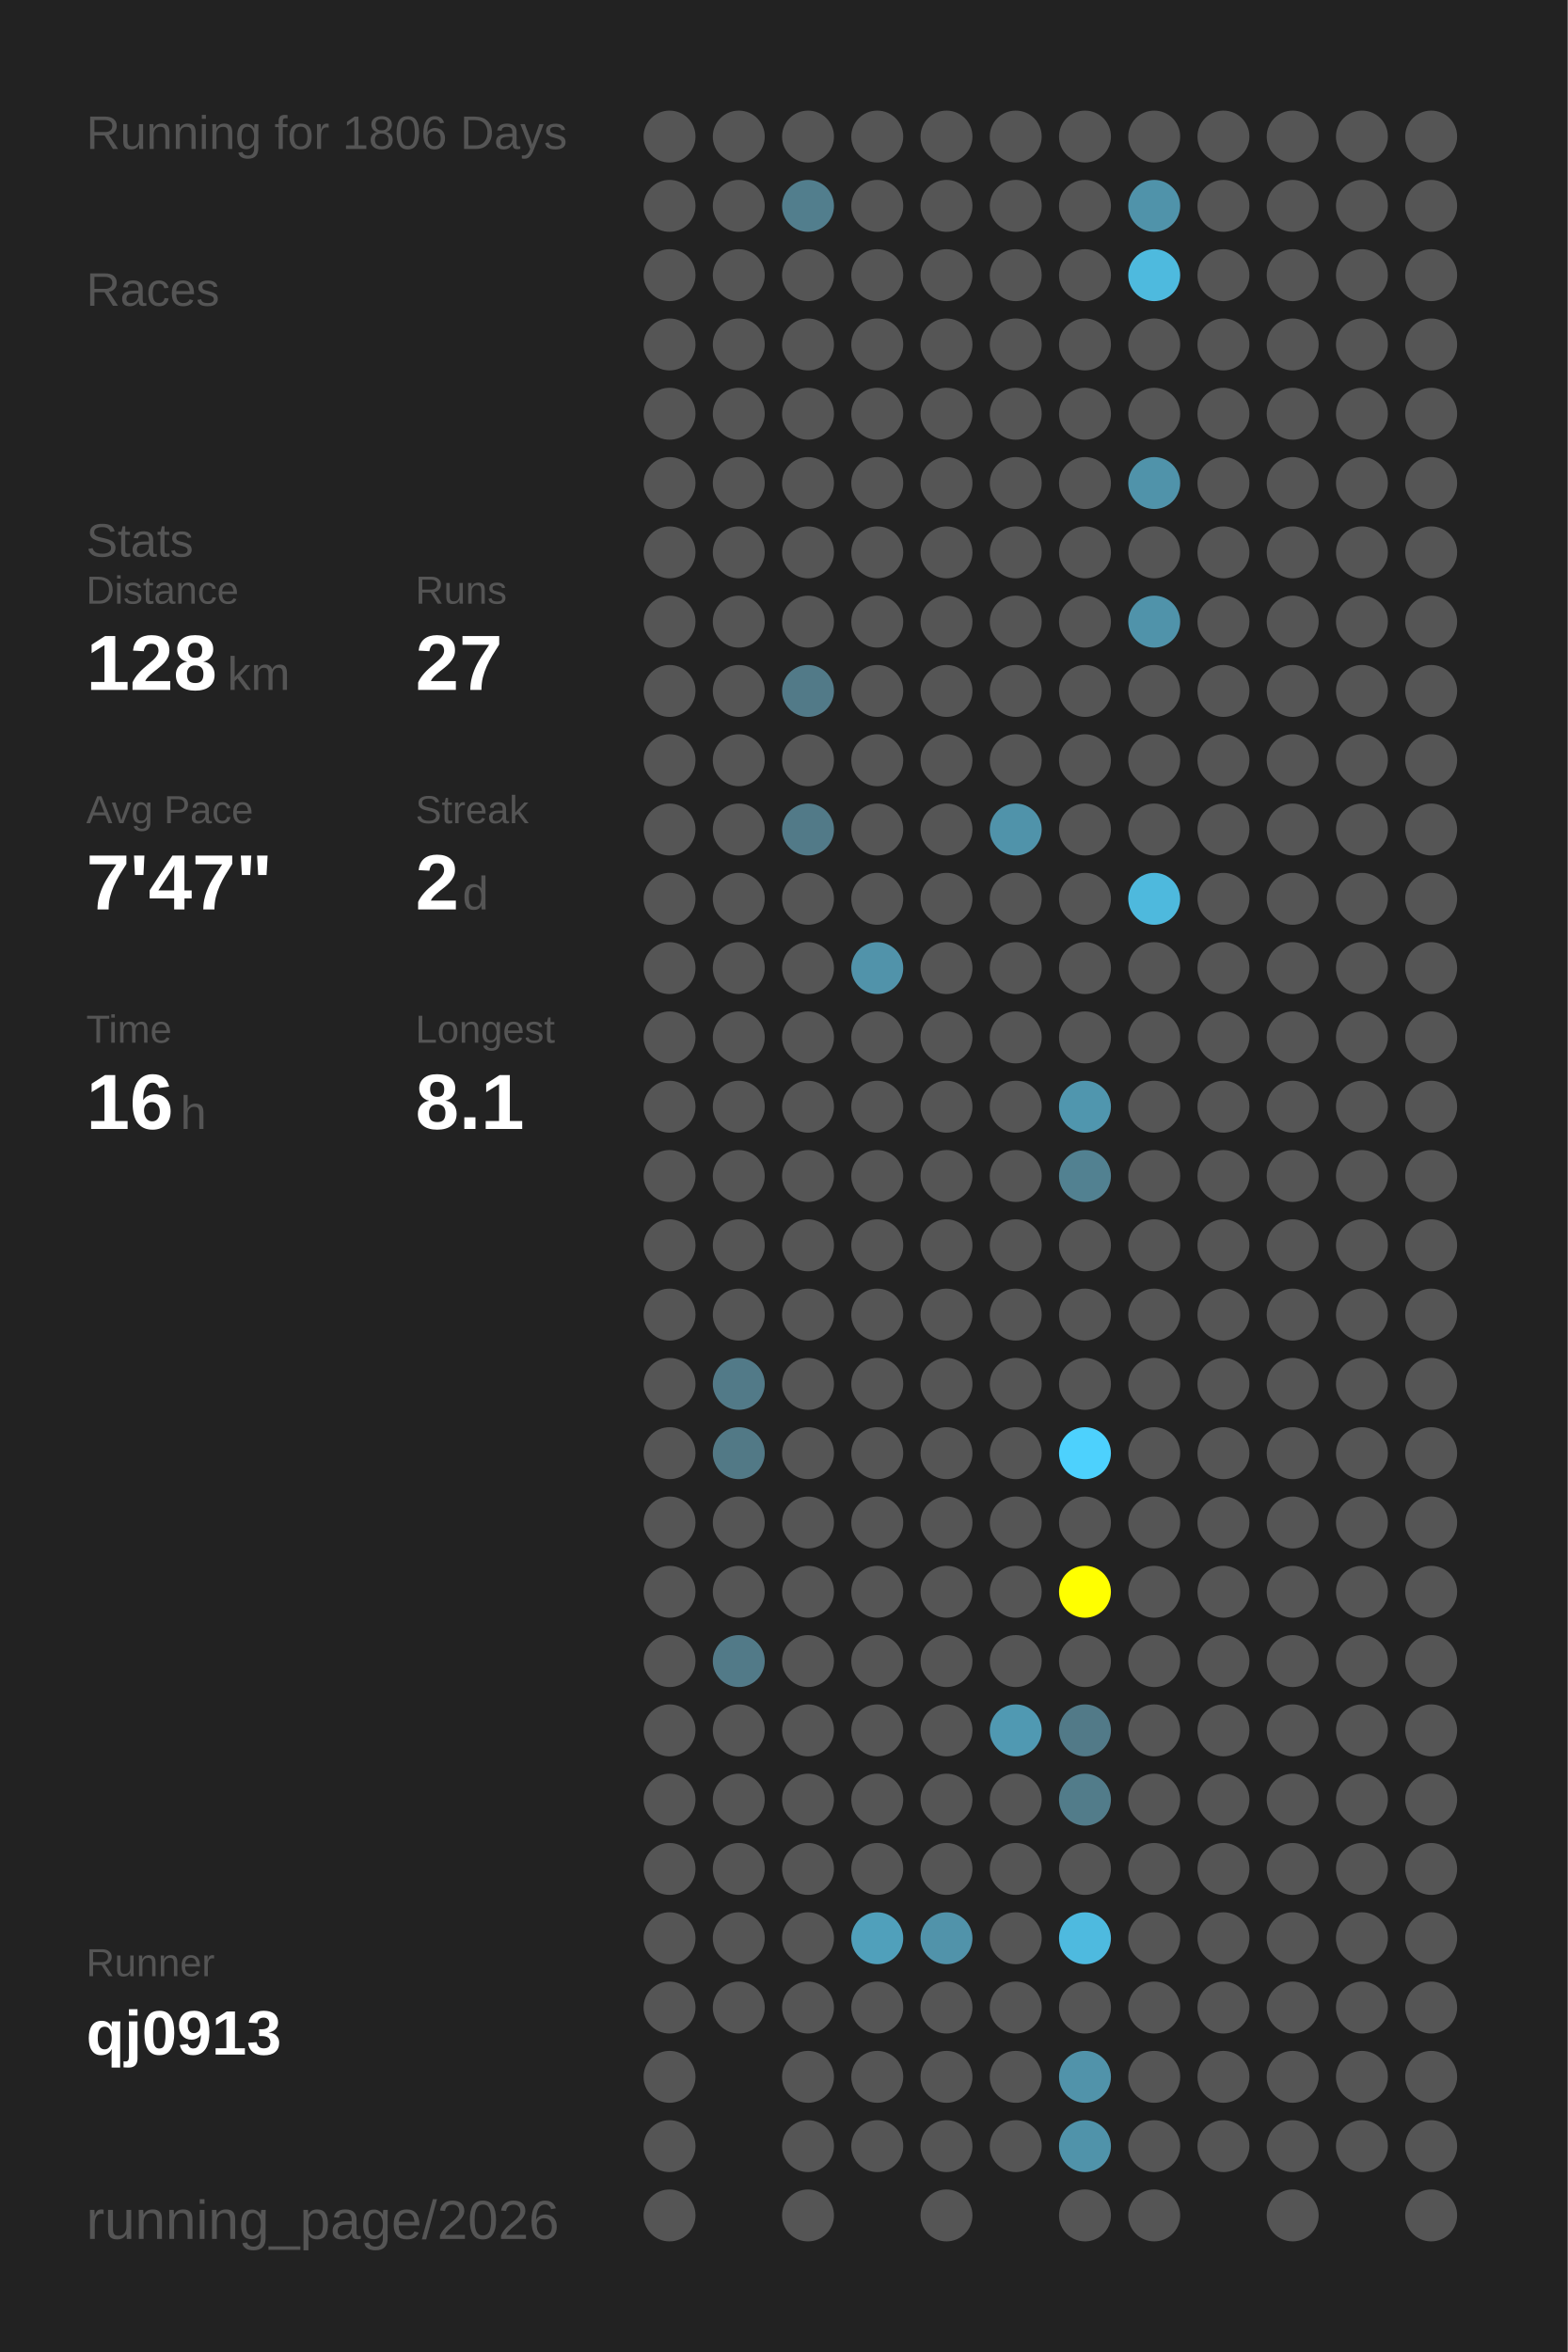
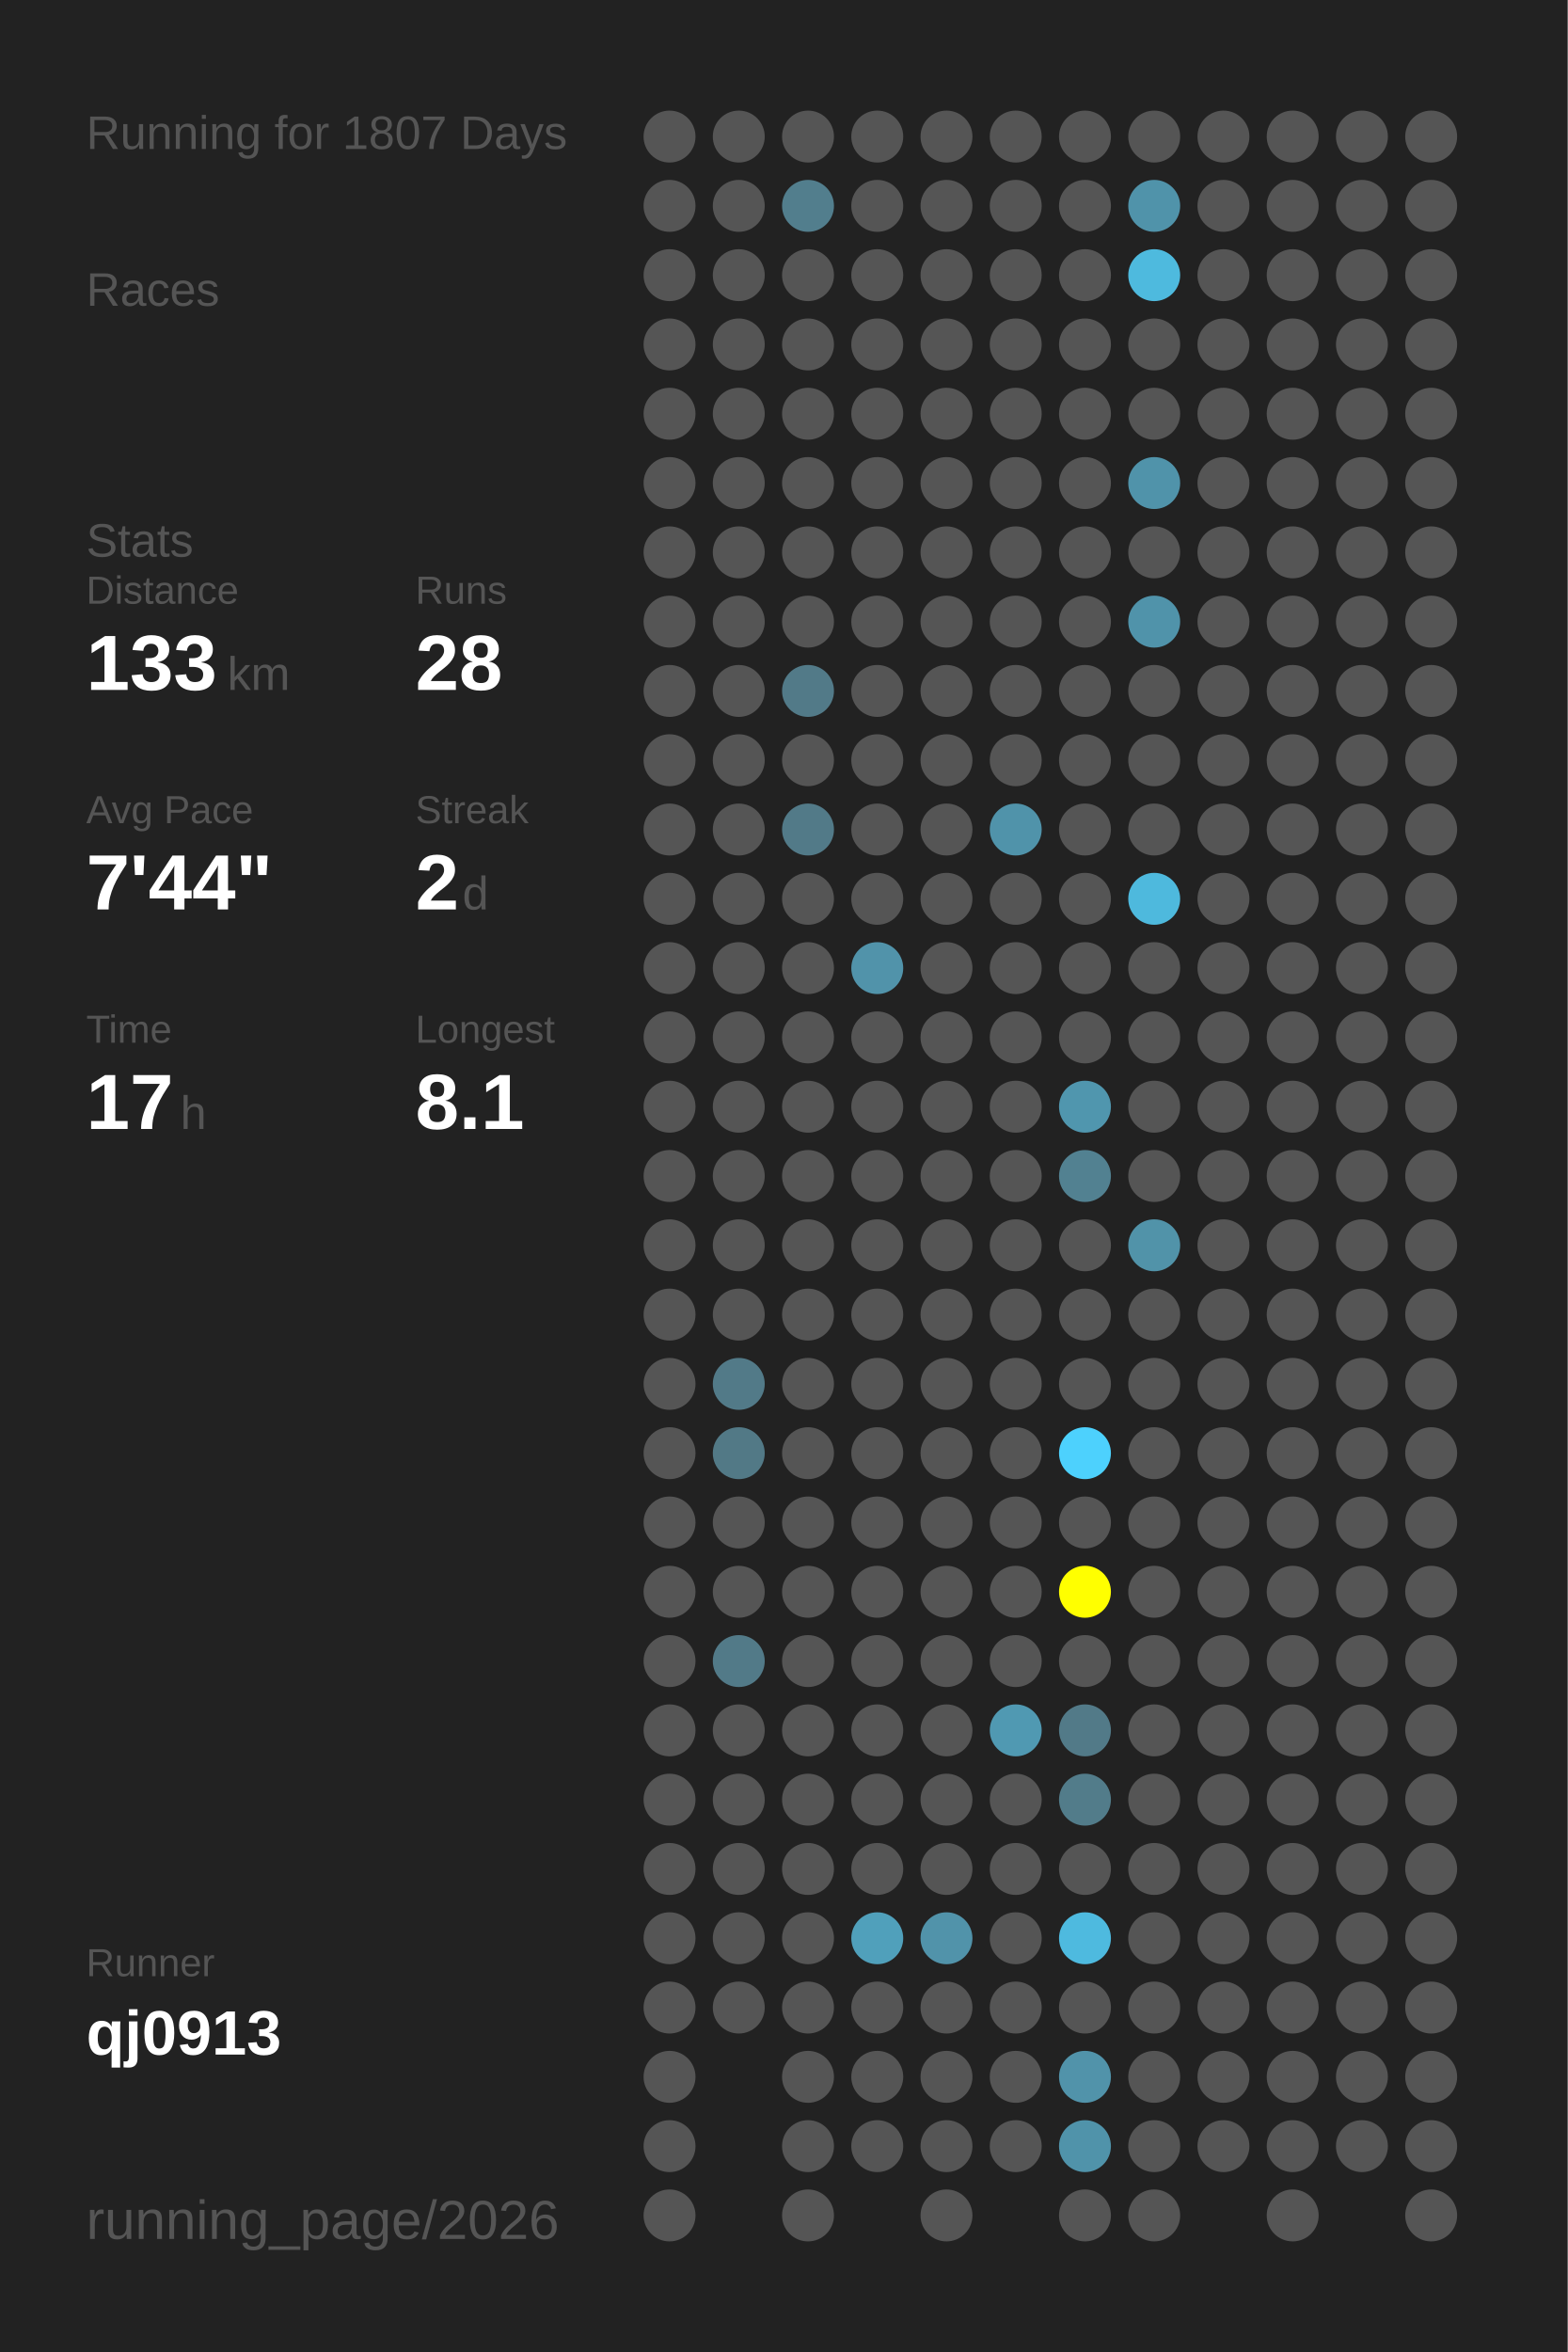
<svg xmlns="http://www.w3.org/2000/svg" baseProfile="full" height="300mm" version="1.1" viewBox="0,0,200,300" width="200mm">
  <defs />
  <rect fill="#222222" height="300" width="200" x="0" y="0" />
-   <text fill="#555555" style="font-size:6px; font-family:Arial;" x="11" y="19">Running for 1806 Days</text>
+   <text fill="#555555" style="font-size:6px; font-family:Arial;" x="11" y="19">Running for 1807 Days</text>
  <text fill="#555555" style="font-size:6px; font-family:Arial;" x="11" y="39">Races</text>
  <text fill="#555555" style="font-size:6px; font-family:Arial;" x="11" y="71">Stats</text>
  <text fill="#555555" style="font-size:5px; font-family:Arial;" x="11" y="77">Distance</text>
-   <text fill="#FFFFFF" style="font-size:10px; font-family:Arial; font-weight:bold;" x="11" y="88">128</text>
+   <text fill="#FFFFFF" style="font-size:10px; font-family:Arial; font-weight:bold;" x="11" y="88">133</text>
  <text fill="#555555" style="font-size:6px; font-family:Arial;" x="29" y="88">km</text>
  <text fill="#555555" style="font-size:5px; font-family:Arial;" x="53" y="77">Runs</text>
-   <text fill="#FFFFFF" style="font-size:10px; font-family:Arial; font-weight:bold;" x="53" y="88">27</text>
+   <text fill="#FFFFFF" style="font-size:10px; font-family:Arial; font-weight:bold;" x="53" y="88">28</text>
  <text fill="#555555" style="font-size:5px; font-family:Arial;" x="11" y="105">Avg Pace</text>
-   <text fill="#FFFFFF" style="font-size:10px; font-family:Arial; font-weight:bold;" x="11" y="116">7'47"</text>
+   <text fill="#FFFFFF" style="font-size:10px; font-family:Arial; font-weight:bold;" x="11" y="116">7'44"</text>
  <text fill="#555555" style="font-size:5px; font-family:Arial;" x="53" y="105">Streak</text>
  <text fill="#FFFFFF" style="font-size:10px; font-family:Arial; font-weight:bold;" x="53" y="116">2</text>
  <text fill="#555555" style="font-size:6px; font-family:Arial;" x="59" y="116">d</text>
  <text fill="#555555" style="font-size:5px; font-family:Arial;" x="11" y="133">Time</text>
-   <text fill="#FFFFFF" style="font-size:10px; font-family:Arial; font-weight:bold;" x="11" y="144">16</text>
+   <text fill="#FFFFFF" style="font-size:10px; font-family:Arial; font-weight:bold;" x="11" y="144">17</text>
  <text fill="#555555" style="font-size:6px; font-family:Arial;" x="23" y="144">h</text>
  <text fill="#555555" style="font-size:5px; font-family:Arial;" x="53" y="133">Longest</text>
  <text fill="#FFFFFF" style="font-size:10px; font-family:Arial; font-weight:bold;" x="53" y="144">8.1</text>
  <text fill="#555555" style="font-size:5px; font-family:Arial;" x="11" y="252.065">Runner</text>
  <text fill="#FFFFFF" style="font-size:8px; font-family:Arial; font-weight:bold;" x="11" y="262.065">qj0913</text>
  <text fill="#555555" style="font-size:7px; font-family:Arial;" x="11" y="285.581">running_page/2026</text>
  <circle cx="85.417" cy="17.419" fill="#555555" r="3.312" />
  <circle cx="85.417" cy="26.258" fill="#555555" r="3.312" />
  <circle cx="85.417" cy="35.097" fill="#555555" r="3.312" />
  <circle cx="85.417" cy="43.935" fill="#555555" r="3.312" />
  <circle cx="85.417" cy="52.774" fill="#555555" r="3.312" />
  <circle cx="85.417" cy="61.613" fill="#555555" r="3.312" />
  <circle cx="85.417" cy="70.452" fill="#555555" r="3.312" />
  <circle cx="85.417" cy="79.29" fill="#555555" r="3.312" />
  <circle cx="85.417" cy="88.129" fill="#555555" r="3.312" />
  <circle cx="85.417" cy="96.968" fill="#555555" r="3.312" />
  <circle cx="85.417" cy="105.806" fill="#555555" r="3.312" />
  <circle cx="85.417" cy="114.645" fill="#555555" r="3.312" />
  <circle cx="85.417" cy="123.484" fill="#555555" r="3.312" />
  <circle cx="85.417" cy="132.323" fill="#555555" r="3.312" />
  <circle cx="85.417" cy="141.161" fill="#555555" r="3.312" />
  <circle cx="85.417" cy="150" fill="#555555" r="3.312" />
  <circle cx="85.417" cy="158.839" fill="#555555" r="3.312" />
  <circle cx="85.417" cy="167.677" fill="#555555" r="3.312" />
  <circle cx="85.417" cy="176.516" fill="#555555" r="3.312" />
  <circle cx="85.417" cy="185.355" fill="#555555" r="3.312" />
  <circle cx="85.417" cy="194.194" fill="#555555" r="3.312" />
  <circle cx="85.417" cy="203.032" fill="#555555" r="3.312" />
  <circle cx="85.417" cy="211.871" fill="#555555" r="3.312" />
  <circle cx="85.417" cy="220.71" fill="#555555" r="3.312" />
  <circle cx="85.417" cy="229.548" fill="#555555" r="3.312" />
  <circle cx="85.417" cy="238.387" fill="#555555" r="3.312" />
  <circle cx="85.417" cy="247.226" fill="#555555" r="3.312" />
  <circle cx="85.417" cy="256.065" fill="#555555" r="3.312" />
  <circle cx="85.417" cy="264.903" fill="#555555" r="3.312" />
  <circle cx="85.417" cy="273.742" fill="#555555" r="3.312" />
  <circle cx="85.417" cy="282.581" fill="#555555" r="3.312" />
  <circle cx="94.25" cy="17.419" fill="#555555" r="3.312" />
  <circle cx="94.25" cy="26.258" fill="#555555" r="3.312" />
  <circle cx="94.25" cy="35.097" fill="#555555" r="3.312" />
  <circle cx="94.25" cy="43.935" fill="#555555" r="3.312" />
  <circle cx="94.25" cy="52.774" fill="#555555" r="3.312" />
  <circle cx="94.25" cy="61.613" fill="#555555" r="3.312" />
  <circle cx="94.25" cy="70.452" fill="#555555" r="3.312" />
  <circle cx="94.25" cy="79.29" fill="#555555" r="3.312" />
  <circle cx="94.25" cy="88.129" fill="#555555" r="3.312" />
  <circle cx="94.25" cy="96.968" fill="#555555" r="3.312" />
  <circle cx="94.25" cy="105.806" fill="#555555" r="3.312" />
  <circle cx="94.25" cy="114.645" fill="#555555" r="3.312" />
  <circle cx="94.25" cy="123.484" fill="#555555" r="3.312" />
  <circle cx="94.25" cy="132.323" fill="#555555" r="3.312" />
  <circle cx="94.25" cy="141.161" fill="#555555" r="3.312" />
  <circle cx="94.25" cy="150" fill="#555555" r="3.312" />
  <circle cx="94.25" cy="158.839" fill="#555555" r="3.312" />
  <circle cx="94.25" cy="167.677" fill="#555555" r="3.312" />
  <circle cx="94.25" cy="176.516" fill="#527a88" r="3.312" />
  <circle cx="94.25" cy="185.355" fill="#527986" r="3.312" />
  <circle cx="94.25" cy="194.194" fill="#555555" r="3.312" />
  <circle cx="94.25" cy="203.032" fill="#555555" r="3.312" />
  <circle cx="94.25" cy="211.871" fill="#527a88" r="3.312" />
  <circle cx="94.25" cy="220.71" fill="#555555" r="3.312" />
  <circle cx="94.25" cy="229.548" fill="#555555" r="3.312" />
  <circle cx="94.25" cy="238.387" fill="#555555" r="3.312" />
  <circle cx="94.25" cy="247.226" fill="#555555" r="3.312" />
  <circle cx="94.25" cy="256.065" fill="#555555" r="3.312" />
  <circle cx="103.083" cy="17.419" fill="#555555" r="3.312" />
  <circle cx="103.083" cy="26.258" fill="#527e8d" r="3.312" />
  <circle cx="103.083" cy="35.097" fill="#555555" r="3.312" />
  <circle cx="103.083" cy="43.935" fill="#555555" r="3.312" />
  <circle cx="103.083" cy="52.774" fill="#555555" r="3.312" />
  <circle cx="103.083" cy="61.613" fill="#555555" r="3.312" />
  <circle cx="103.083" cy="70.452" fill="#555555" r="3.312" />
  <circle cx="103.083" cy="79.29" fill="#555555" r="3.312" />
  <circle cx="103.083" cy="88.129" fill="#527a88" r="3.312" />
  <circle cx="103.083" cy="96.968" fill="#555555" r="3.312" />
  <circle cx="103.083" cy="105.806" fill="#527a88" r="3.312" />
  <circle cx="103.083" cy="114.645" fill="#555555" r="3.312" />
  <circle cx="103.083" cy="123.484" fill="#555555" r="3.312" />
  <circle cx="103.083" cy="132.323" fill="#555555" r="3.312" />
  <circle cx="103.083" cy="141.161" fill="#555555" r="3.312" />
  <circle cx="103.083" cy="150" fill="#555555" r="3.312" />
  <circle cx="103.083" cy="158.839" fill="#555555" r="3.312" />
  <circle cx="103.083" cy="167.677" fill="#555555" r="3.312" />
  <circle cx="103.083" cy="176.516" fill="#555555" r="3.312" />
  <circle cx="103.083" cy="185.355" fill="#555555" r="3.312" />
  <circle cx="103.083" cy="194.194" fill="#555555" r="3.312" />
  <circle cx="103.083" cy="203.032" fill="#555555" r="3.312" />
  <circle cx="103.083" cy="211.871" fill="#555555" r="3.312" />
  <circle cx="103.083" cy="220.71" fill="#555555" r="3.312" />
  <circle cx="103.083" cy="229.548" fill="#555555" r="3.312" />
  <circle cx="103.083" cy="238.387" fill="#555555" r="3.312" />
  <circle cx="103.083" cy="247.226" fill="#555555" r="3.312" />
  <circle cx="103.083" cy="256.065" fill="#555555" r="3.312" />
  <circle cx="103.083" cy="264.903" fill="#555555" r="3.312" />
  <circle cx="103.083" cy="273.742" fill="#555555" r="3.312" />
  <circle cx="103.083" cy="282.581" fill="#555555" r="3.312" />
  <circle cx="111.917" cy="17.419" fill="#555555" r="3.312" />
  <circle cx="111.917" cy="26.258" fill="#555555" r="3.312" />
  <circle cx="111.917" cy="35.097" fill="#555555" r="3.312" />
  <circle cx="111.917" cy="43.935" fill="#555555" r="3.312" />
  <circle cx="111.917" cy="52.774" fill="#555555" r="3.312" />
  <circle cx="111.917" cy="61.613" fill="#555555" r="3.312" />
  <circle cx="111.917" cy="70.452" fill="#555555" r="3.312" />
  <circle cx="111.917" cy="79.29" fill="#555555" r="3.312" />
  <circle cx="111.917" cy="88.129" fill="#555555" r="3.312" />
  <circle cx="111.917" cy="96.968" fill="#555555" r="3.312" />
  <circle cx="111.917" cy="105.806" fill="#555555" r="3.312" />
  <circle cx="111.917" cy="114.645" fill="#555555" r="3.312" />
  <circle cx="111.917" cy="123.484" fill="#5193aa" r="3.312" />
  <circle cx="111.917" cy="132.323" fill="#555555" r="3.312" />
  <circle cx="111.917" cy="141.161" fill="#555555" r="3.312" />
  <circle cx="111.917" cy="150" fill="#555555" r="3.312" />
  <circle cx="111.917" cy="158.839" fill="#555555" r="3.312" />
  <circle cx="111.917" cy="167.677" fill="#555555" r="3.312" />
  <circle cx="111.917" cy="176.516" fill="#555555" r="3.312" />
  <circle cx="111.917" cy="185.355" fill="#555555" r="3.312" />
  <circle cx="111.917" cy="194.194" fill="#555555" r="3.312" />
  <circle cx="111.917" cy="203.032" fill="#555555" r="3.312" />
  <circle cx="111.917" cy="211.871" fill="#555555" r="3.312" />
  <circle cx="111.917" cy="220.71" fill="#555555" r="3.312" />
  <circle cx="111.917" cy="229.548" fill="#555555" r="3.312" />
  <circle cx="111.917" cy="238.387" fill="#555555" r="3.312" />
  <circle cx="111.917" cy="247.226" fill="#50a0bb" r="3.312" />
  <circle cx="111.917" cy="256.065" fill="#555555" r="3.312" />
  <circle cx="111.917" cy="264.903" fill="#555555" r="3.312" />
  <circle cx="111.917" cy="273.742" fill="#555555" r="3.312" />
  <circle cx="120.75" cy="17.419" fill="#555555" r="3.312" />
  <circle cx="120.75" cy="26.258" fill="#555555" r="3.312" />
  <circle cx="120.75" cy="35.097" fill="#555555" r="3.312" />
  <circle cx="120.75" cy="43.935" fill="#555555" r="3.312" />
  <circle cx="120.75" cy="52.774" fill="#555555" r="3.312" />
  <circle cx="120.75" cy="61.613" fill="#555555" r="3.312" />
  <circle cx="120.75" cy="70.452" fill="#555555" r="3.312" />
  <circle cx="120.75" cy="79.29" fill="#555555" r="3.312" />
  <circle cx="120.75" cy="88.129" fill="#555555" r="3.312" />
  <circle cx="120.75" cy="96.968" fill="#555555" r="3.312" />
  <circle cx="120.75" cy="105.806" fill="#555555" r="3.312" />
  <circle cx="120.75" cy="114.645" fill="#555555" r="3.312" />
  <circle cx="120.75" cy="123.484" fill="#555555" r="3.312" />
  <circle cx="120.75" cy="132.323" fill="#555555" r="3.312" />
  <circle cx="120.75" cy="141.161" fill="#555555" r="3.312" />
  <circle cx="120.75" cy="150" fill="#555555" r="3.312" />
  <circle cx="120.75" cy="158.839" fill="#555555" r="3.312" />
  <circle cx="120.75" cy="167.677" fill="#555555" r="3.312" />
  <circle cx="120.75" cy="176.516" fill="#555555" r="3.312" />
  <circle cx="120.75" cy="185.355" fill="#555555" r="3.312" />
  <circle cx="120.75" cy="194.194" fill="#555555" r="3.312" />
  <circle cx="120.75" cy="203.032" fill="#555555" r="3.312" />
  <circle cx="120.75" cy="211.871" fill="#555555" r="3.312" />
  <circle cx="120.75" cy="220.71" fill="#555555" r="3.312" />
  <circle cx="120.75" cy="229.548" fill="#555555" r="3.312" />
  <circle cx="120.75" cy="238.387" fill="#555555" r="3.312" />
  <circle cx="120.75" cy="247.226" fill="#5193aa" r="3.312" />
  <circle cx="120.75" cy="256.065" fill="#555555" r="3.312" />
  <circle cx="120.75" cy="264.903" fill="#555555" r="3.312" />
  <circle cx="120.75" cy="273.742" fill="#555555" r="3.312" />
  <circle cx="120.75" cy="282.581" fill="#555555" r="3.312" />
  <circle cx="129.583" cy="17.419" fill="#555555" r="3.312" />
  <circle cx="129.583" cy="26.258" fill="#555555" r="3.312" />
  <circle cx="129.583" cy="35.097" fill="#555555" r="3.312" />
  <circle cx="129.583" cy="43.935" fill="#555555" r="3.312" />
  <circle cx="129.583" cy="52.774" fill="#555555" r="3.312" />
  <circle cx="129.583" cy="61.613" fill="#555555" r="3.312" />
  <circle cx="129.583" cy="70.452" fill="#555555" r="3.312" />
  <circle cx="129.583" cy="79.29" fill="#555555" r="3.312" />
  <circle cx="129.583" cy="88.129" fill="#555555" r="3.312" />
  <circle cx="129.583" cy="96.968" fill="#555555" r="3.312" />
  <circle cx="129.583" cy="105.806" fill="#5093aa" r="3.312" />
  <circle cx="129.583" cy="114.645" fill="#555555" r="3.312" />
  <circle cx="129.583" cy="123.484" fill="#555555" r="3.312" />
  <circle cx="129.583" cy="132.323" fill="#555555" r="3.312" />
  <circle cx="129.583" cy="141.161" fill="#555555" r="3.312" />
  <circle cx="129.583" cy="150" fill="#555555" r="3.312" />
  <circle cx="129.583" cy="158.839" fill="#555555" r="3.312" />
  <circle cx="129.583" cy="167.677" fill="#555555" r="3.312" />
  <circle cx="129.583" cy="176.516" fill="#555555" r="3.312" />
  <circle cx="129.583" cy="185.355" fill="#555555" r="3.312" />
  <circle cx="129.583" cy="194.194" fill="#555555" r="3.312" />
  <circle cx="129.583" cy="203.032" fill="#555555" r="3.312" />
  <circle cx="129.583" cy="211.871" fill="#555555" r="3.312" />
  <circle cx="129.583" cy="220.71" fill="#5099b2" r="3.312" />
  <circle cx="129.583" cy="229.548" fill="#555555" r="3.312" />
  <circle cx="129.583" cy="238.387" fill="#555555" r="3.312" />
  <circle cx="129.583" cy="247.226" fill="#555555" r="3.312" />
  <circle cx="129.583" cy="256.065" fill="#555555" r="3.312" />
  <circle cx="129.583" cy="264.903" fill="#555555" r="3.312" />
  <circle cx="129.583" cy="273.742" fill="#555555" r="3.312" />
  <circle cx="138.417" cy="17.419" fill="#555555" r="3.312" />
  <circle cx="138.417" cy="26.258" fill="#555555" r="3.312" />
  <circle cx="138.417" cy="35.097" fill="#555555" r="3.312" />
  <circle cx="138.417" cy="43.935" fill="#555555" r="3.312" />
  <circle cx="138.417" cy="52.774" fill="#555555" r="3.312" />
  <circle cx="138.417" cy="61.613" fill="#555555" r="3.312" />
  <circle cx="138.417" cy="70.452" fill="#555555" r="3.312" />
  <circle cx="138.417" cy="79.29" fill="#555555" r="3.312" />
  <circle cx="138.417" cy="88.129" fill="#555555" r="3.312" />
  <circle cx="138.417" cy="96.968" fill="#555555" r="3.312" />
  <circle cx="138.417" cy="105.806" fill="#555555" r="3.312" />
  <circle cx="138.417" cy="114.645" fill="#555555" r="3.312" />
  <circle cx="138.417" cy="123.484" fill="#555555" r="3.312" />
  <circle cx="138.417" cy="132.323" fill="#555555" r="3.312" />
  <circle cx="138.417" cy="141.161" fill="#5096ae" r="3.312" />
  <circle cx="138.417" cy="150" fill="#528191" r="3.312" />
  <circle cx="138.417" cy="158.839" fill="#555555" r="3.312" />
  <circle cx="138.417" cy="167.677" fill="#555555" r="3.312" />
  <circle cx="138.417" cy="176.516" fill="#555555" r="3.312" />
  <circle cx="138.417" cy="185.355" fill="#4dd1fd" r="3.312" />
  <circle cx="138.417" cy="194.194" fill="#555555" r="3.312" />
  <circle cx="138.417" cy="203.032" fill="#FFFF00" r="3.312" />
  <circle cx="138.417" cy="211.871" fill="#555555" r="3.312" />
  <circle cx="138.417" cy="220.71" fill="#527a88" r="3.312" />
  <circle cx="138.417" cy="229.548" fill="#527c8a" r="3.312" />
  <circle cx="138.417" cy="238.387" fill="#555555" r="3.312" />
  <circle cx="138.417" cy="247.226" fill="#4ebadf" r="3.312" />
  <circle cx="138.417" cy="256.065" fill="#555555" r="3.312" />
  <circle cx="138.417" cy="264.903" fill="#5193aa" r="3.312" />
  <circle cx="138.417" cy="273.742" fill="#5093aa" r="3.312" />
  <circle cx="138.417" cy="282.581" fill="#555555" r="3.312" />
  <circle cx="147.25" cy="17.419" fill="#555555" r="3.312" />
  <circle cx="147.25" cy="26.258" fill="#5093aa" r="3.312" />
  <circle cx="147.25" cy="35.097" fill="#4ebade" r="3.312" />
  <circle cx="147.25" cy="43.935" fill="#555555" r="3.312" />
  <circle cx="147.25" cy="52.774" fill="#555555" r="3.312" />
  <circle cx="147.25" cy="61.613" fill="#5093aa" r="3.312" />
  <circle cx="147.25" cy="70.452" fill="#555555" r="3.312" />
  <circle cx="147.25" cy="79.29" fill="#5093aa" r="3.312" />
  <circle cx="147.25" cy="88.129" fill="#555555" r="3.312" />
  <circle cx="147.25" cy="96.968" fill="#555555" r="3.312" />
  <circle cx="147.25" cy="105.806" fill="#555555" r="3.312" />
  <circle cx="147.25" cy="114.645" fill="#4eb9dd" r="3.312" />
  <circle cx="147.25" cy="123.484" fill="#555555" r="3.312" />
  <circle cx="147.25" cy="132.323" fill="#555555" r="3.312" />
  <circle cx="147.25" cy="141.161" fill="#555555" r="3.312" />
  <circle cx="147.25" cy="150" fill="#555555" r="3.312" />
-   <circle cx="147.25" cy="158.839" fill="#555555" r="3.312" />
+   <circle cx="147.25" cy="158.839" fill="#5193a9" r="3.312" />
  <circle cx="147.25" cy="167.677" fill="#555555" r="3.312" />
  <circle cx="147.25" cy="176.516" fill="#555555" r="3.312" />
  <circle cx="147.25" cy="185.355" fill="#555555" r="3.312" />
  <circle cx="147.25" cy="194.194" fill="#555555" r="3.312" />
  <circle cx="147.25" cy="203.032" fill="#555555" r="3.312" />
  <circle cx="147.25" cy="211.871" fill="#555555" r="3.312" />
  <circle cx="147.25" cy="220.71" fill="#555555" r="3.312" />
  <circle cx="147.25" cy="229.548" fill="#555555" r="3.312" />
  <circle cx="147.25" cy="238.387" fill="#555555" r="3.312" />
  <circle cx="147.25" cy="247.226" fill="#555555" r="3.312" />
  <circle cx="147.25" cy="256.065" fill="#555555" r="3.312" />
  <circle cx="147.25" cy="264.903" fill="#555555" r="3.312" />
  <circle cx="147.25" cy="273.742" fill="#555555" r="3.312" />
  <circle cx="147.25" cy="282.581" fill="#555555" r="3.312" />
  <circle cx="156.083" cy="17.419" fill="#555555" r="3.312" />
  <circle cx="156.083" cy="26.258" fill="#555555" r="3.312" />
  <circle cx="156.083" cy="35.097" fill="#555555" r="3.312" />
  <circle cx="156.083" cy="43.935" fill="#555555" r="3.312" />
  <circle cx="156.083" cy="52.774" fill="#555555" r="3.312" />
  <circle cx="156.083" cy="61.613" fill="#555555" r="3.312" />
  <circle cx="156.083" cy="70.452" fill="#555555" r="3.312" />
  <circle cx="156.083" cy="79.29" fill="#555555" r="3.312" />
  <circle cx="156.083" cy="88.129" fill="#555555" r="3.312" />
  <circle cx="156.083" cy="96.968" fill="#555555" r="3.312" />
  <circle cx="156.083" cy="105.806" fill="#555555" r="3.312" />
  <circle cx="156.083" cy="114.645" fill="#555555" r="3.312" />
  <circle cx="156.083" cy="123.484" fill="#555555" r="3.312" />
  <circle cx="156.083" cy="132.323" fill="#555555" r="3.312" />
  <circle cx="156.083" cy="141.161" fill="#555555" r="3.312" />
  <circle cx="156.083" cy="150" fill="#555555" r="3.312" />
  <circle cx="156.083" cy="158.839" fill="#555555" r="3.312" />
  <circle cx="156.083" cy="167.677" fill="#555555" r="3.312" />
  <circle cx="156.083" cy="176.516" fill="#555555" r="3.312" />
  <circle cx="156.083" cy="185.355" fill="#555555" r="3.312" />
  <circle cx="156.083" cy="194.194" fill="#555555" r="3.312" />
  <circle cx="156.083" cy="203.032" fill="#555555" r="3.312" />
  <circle cx="156.083" cy="211.871" fill="#555555" r="3.312" />
  <circle cx="156.083" cy="220.71" fill="#555555" r="3.312" />
  <circle cx="156.083" cy="229.548" fill="#555555" r="3.312" />
  <circle cx="156.083" cy="238.387" fill="#555555" r="3.312" />
  <circle cx="156.083" cy="247.226" fill="#555555" r="3.312" />
  <circle cx="156.083" cy="256.065" fill="#555555" r="3.312" />
  <circle cx="156.083" cy="264.903" fill="#555555" r="3.312" />
  <circle cx="156.083" cy="273.742" fill="#555555" r="3.312" />
  <circle cx="164.917" cy="17.419" fill="#555555" r="3.312" />
  <circle cx="164.917" cy="26.258" fill="#555555" r="3.312" />
  <circle cx="164.917" cy="35.097" fill="#555555" r="3.312" />
  <circle cx="164.917" cy="43.935" fill="#555555" r="3.312" />
  <circle cx="164.917" cy="52.774" fill="#555555" r="3.312" />
  <circle cx="164.917" cy="61.613" fill="#555555" r="3.312" />
  <circle cx="164.917" cy="70.452" fill="#555555" r="3.312" />
  <circle cx="164.917" cy="79.29" fill="#555555" r="3.312" />
  <circle cx="164.917" cy="88.129" fill="#555555" r="3.312" />
  <circle cx="164.917" cy="96.968" fill="#555555" r="3.312" />
  <circle cx="164.917" cy="105.806" fill="#555555" r="3.312" />
  <circle cx="164.917" cy="114.645" fill="#555555" r="3.312" />
  <circle cx="164.917" cy="123.484" fill="#555555" r="3.312" />
  <circle cx="164.917" cy="132.323" fill="#555555" r="3.312" />
  <circle cx="164.917" cy="141.161" fill="#555555" r="3.312" />
  <circle cx="164.917" cy="150" fill="#555555" r="3.312" />
  <circle cx="164.917" cy="158.839" fill="#555555" r="3.312" />
  <circle cx="164.917" cy="167.677" fill="#555555" r="3.312" />
  <circle cx="164.917" cy="176.516" fill="#555555" r="3.312" />
  <circle cx="164.917" cy="185.355" fill="#555555" r="3.312" />
  <circle cx="164.917" cy="194.194" fill="#555555" r="3.312" />
  <circle cx="164.917" cy="203.032" fill="#555555" r="3.312" />
  <circle cx="164.917" cy="211.871" fill="#555555" r="3.312" />
  <circle cx="164.917" cy="220.71" fill="#555555" r="3.312" />
  <circle cx="164.917" cy="229.548" fill="#555555" r="3.312" />
  <circle cx="164.917" cy="238.387" fill="#555555" r="3.312" />
  <circle cx="164.917" cy="247.226" fill="#555555" r="3.312" />
  <circle cx="164.917" cy="256.065" fill="#555555" r="3.312" />
  <circle cx="164.917" cy="264.903" fill="#555555" r="3.312" />
  <circle cx="164.917" cy="273.742" fill="#555555" r="3.312" />
  <circle cx="164.917" cy="282.581" fill="#555555" r="3.312" />
  <circle cx="173.75" cy="17.419" fill="#555555" r="3.312" />
  <circle cx="173.75" cy="26.258" fill="#555555" r="3.312" />
  <circle cx="173.75" cy="35.097" fill="#555555" r="3.312" />
  <circle cx="173.75" cy="43.935" fill="#555555" r="3.312" />
  <circle cx="173.75" cy="52.774" fill="#555555" r="3.312" />
  <circle cx="173.75" cy="61.613" fill="#555555" r="3.312" />
  <circle cx="173.75" cy="70.452" fill="#555555" r="3.312" />
  <circle cx="173.75" cy="79.29" fill="#555555" r="3.312" />
  <circle cx="173.75" cy="88.129" fill="#555555" r="3.312" />
  <circle cx="173.75" cy="96.968" fill="#555555" r="3.312" />
  <circle cx="173.75" cy="105.806" fill="#555555" r="3.312" />
  <circle cx="173.75" cy="114.645" fill="#555555" r="3.312" />
  <circle cx="173.75" cy="123.484" fill="#555555" r="3.312" />
  <circle cx="173.75" cy="132.323" fill="#555555" r="3.312" />
  <circle cx="173.75" cy="141.161" fill="#555555" r="3.312" />
  <circle cx="173.75" cy="150" fill="#555555" r="3.312" />
  <circle cx="173.75" cy="158.839" fill="#555555" r="3.312" />
  <circle cx="173.75" cy="167.677" fill="#555555" r="3.312" />
  <circle cx="173.75" cy="176.516" fill="#555555" r="3.312" />
  <circle cx="173.75" cy="185.355" fill="#555555" r="3.312" />
  <circle cx="173.75" cy="194.194" fill="#555555" r="3.312" />
  <circle cx="173.75" cy="203.032" fill="#555555" r="3.312" />
  <circle cx="173.75" cy="211.871" fill="#555555" r="3.312" />
  <circle cx="173.75" cy="220.71" fill="#555555" r="3.312" />
  <circle cx="173.75" cy="229.548" fill="#555555" r="3.312" />
  <circle cx="173.75" cy="238.387" fill="#555555" r="3.312" />
  <circle cx="173.75" cy="247.226" fill="#555555" r="3.312" />
  <circle cx="173.75" cy="256.065" fill="#555555" r="3.312" />
  <circle cx="173.75" cy="264.903" fill="#555555" r="3.312" />
  <circle cx="173.75" cy="273.742" fill="#555555" r="3.312" />
  <circle cx="182.583" cy="17.419" fill="#555555" r="3.312" />
  <circle cx="182.583" cy="26.258" fill="#555555" r="3.312" />
  <circle cx="182.583" cy="35.097" fill="#555555" r="3.312" />
  <circle cx="182.583" cy="43.935" fill="#555555" r="3.312" />
  <circle cx="182.583" cy="52.774" fill="#555555" r="3.312" />
  <circle cx="182.583" cy="61.613" fill="#555555" r="3.312" />
  <circle cx="182.583" cy="70.452" fill="#555555" r="3.312" />
  <circle cx="182.583" cy="79.29" fill="#555555" r="3.312" />
  <circle cx="182.583" cy="88.129" fill="#555555" r="3.312" />
  <circle cx="182.583" cy="96.968" fill="#555555" r="3.312" />
  <circle cx="182.583" cy="105.806" fill="#555555" r="3.312" />
  <circle cx="182.583" cy="114.645" fill="#555555" r="3.312" />
  <circle cx="182.583" cy="123.484" fill="#555555" r="3.312" />
  <circle cx="182.583" cy="132.323" fill="#555555" r="3.312" />
  <circle cx="182.583" cy="141.161" fill="#555555" r="3.312" />
  <circle cx="182.583" cy="150" fill="#555555" r="3.312" />
  <circle cx="182.583" cy="158.839" fill="#555555" r="3.312" />
  <circle cx="182.583" cy="167.677" fill="#555555" r="3.312" />
  <circle cx="182.583" cy="176.516" fill="#555555" r="3.312" />
  <circle cx="182.583" cy="185.355" fill="#555555" r="3.312" />
  <circle cx="182.583" cy="194.194" fill="#555555" r="3.312" />
  <circle cx="182.583" cy="203.032" fill="#555555" r="3.312" />
  <circle cx="182.583" cy="211.871" fill="#555555" r="3.312" />
  <circle cx="182.583" cy="220.71" fill="#555555" r="3.312" />
  <circle cx="182.583" cy="229.548" fill="#555555" r="3.312" />
  <circle cx="182.583" cy="238.387" fill="#555555" r="3.312" />
  <circle cx="182.583" cy="247.226" fill="#555555" r="3.312" />
  <circle cx="182.583" cy="256.065" fill="#555555" r="3.312" />
  <circle cx="182.583" cy="264.903" fill="#555555" r="3.312" />
  <circle cx="182.583" cy="273.742" fill="#555555" r="3.312" />
  <circle cx="182.583" cy="282.581" fill="#555555" r="3.312" />
</svg>
